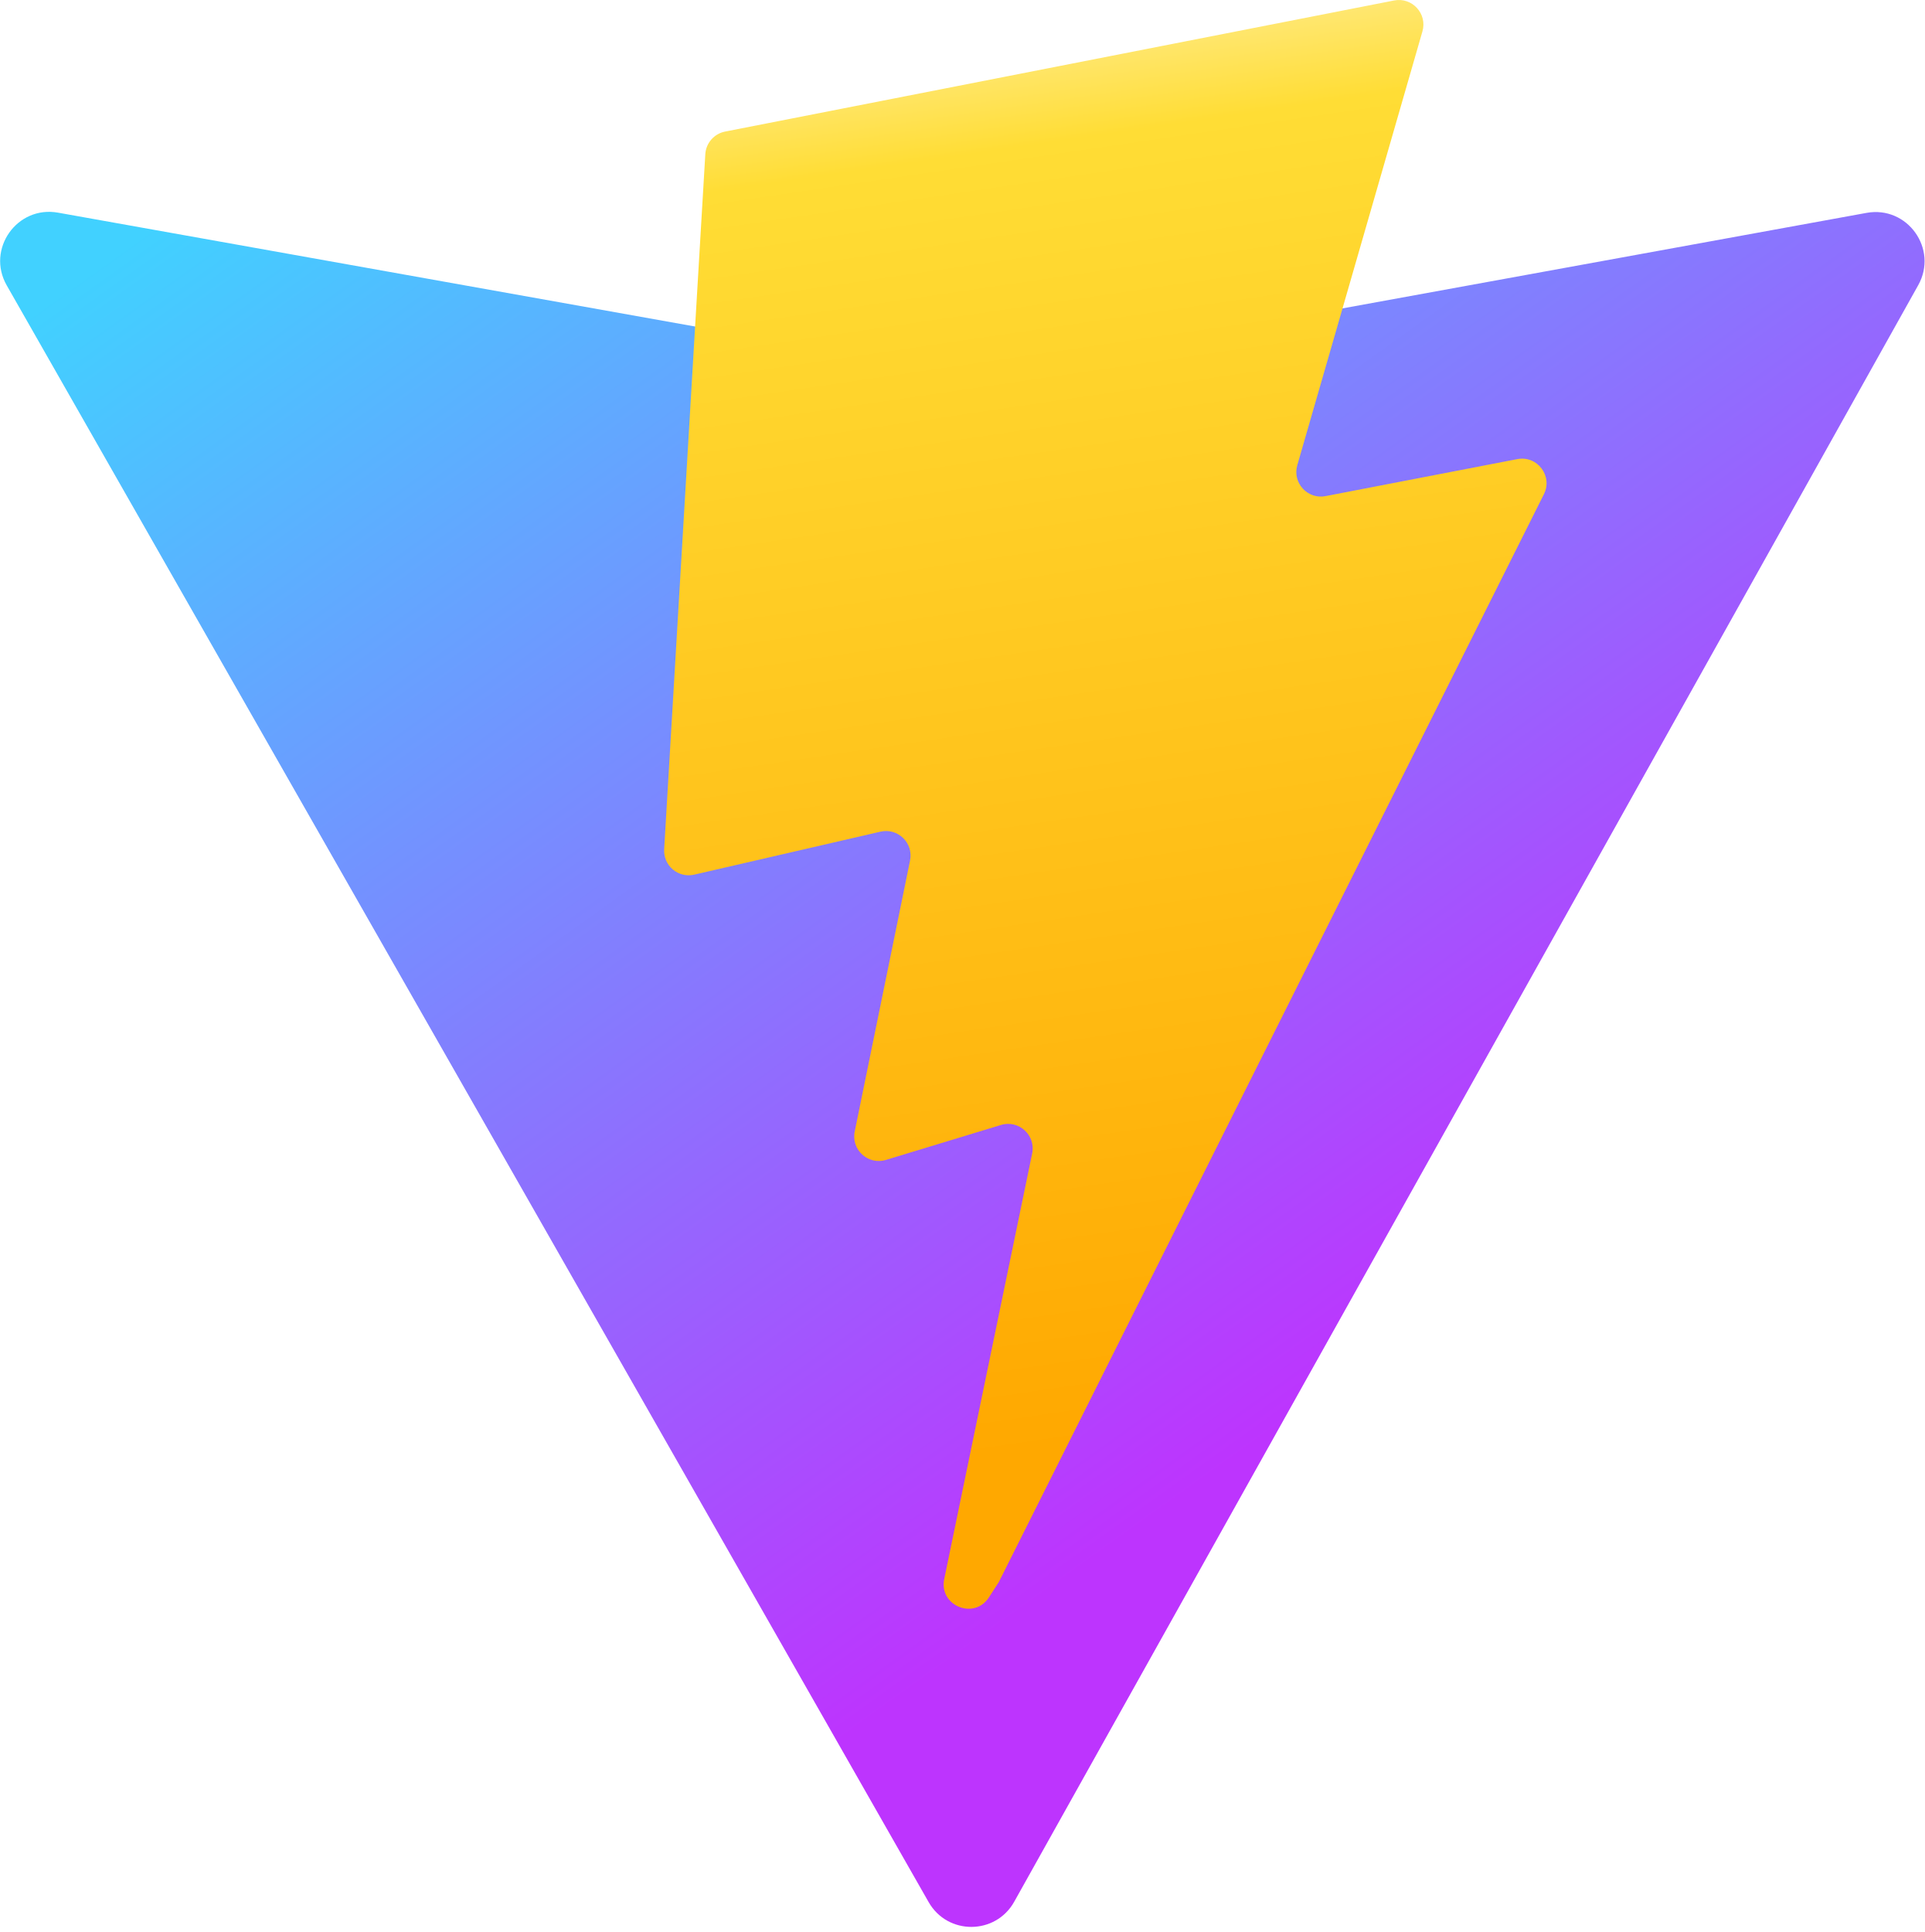
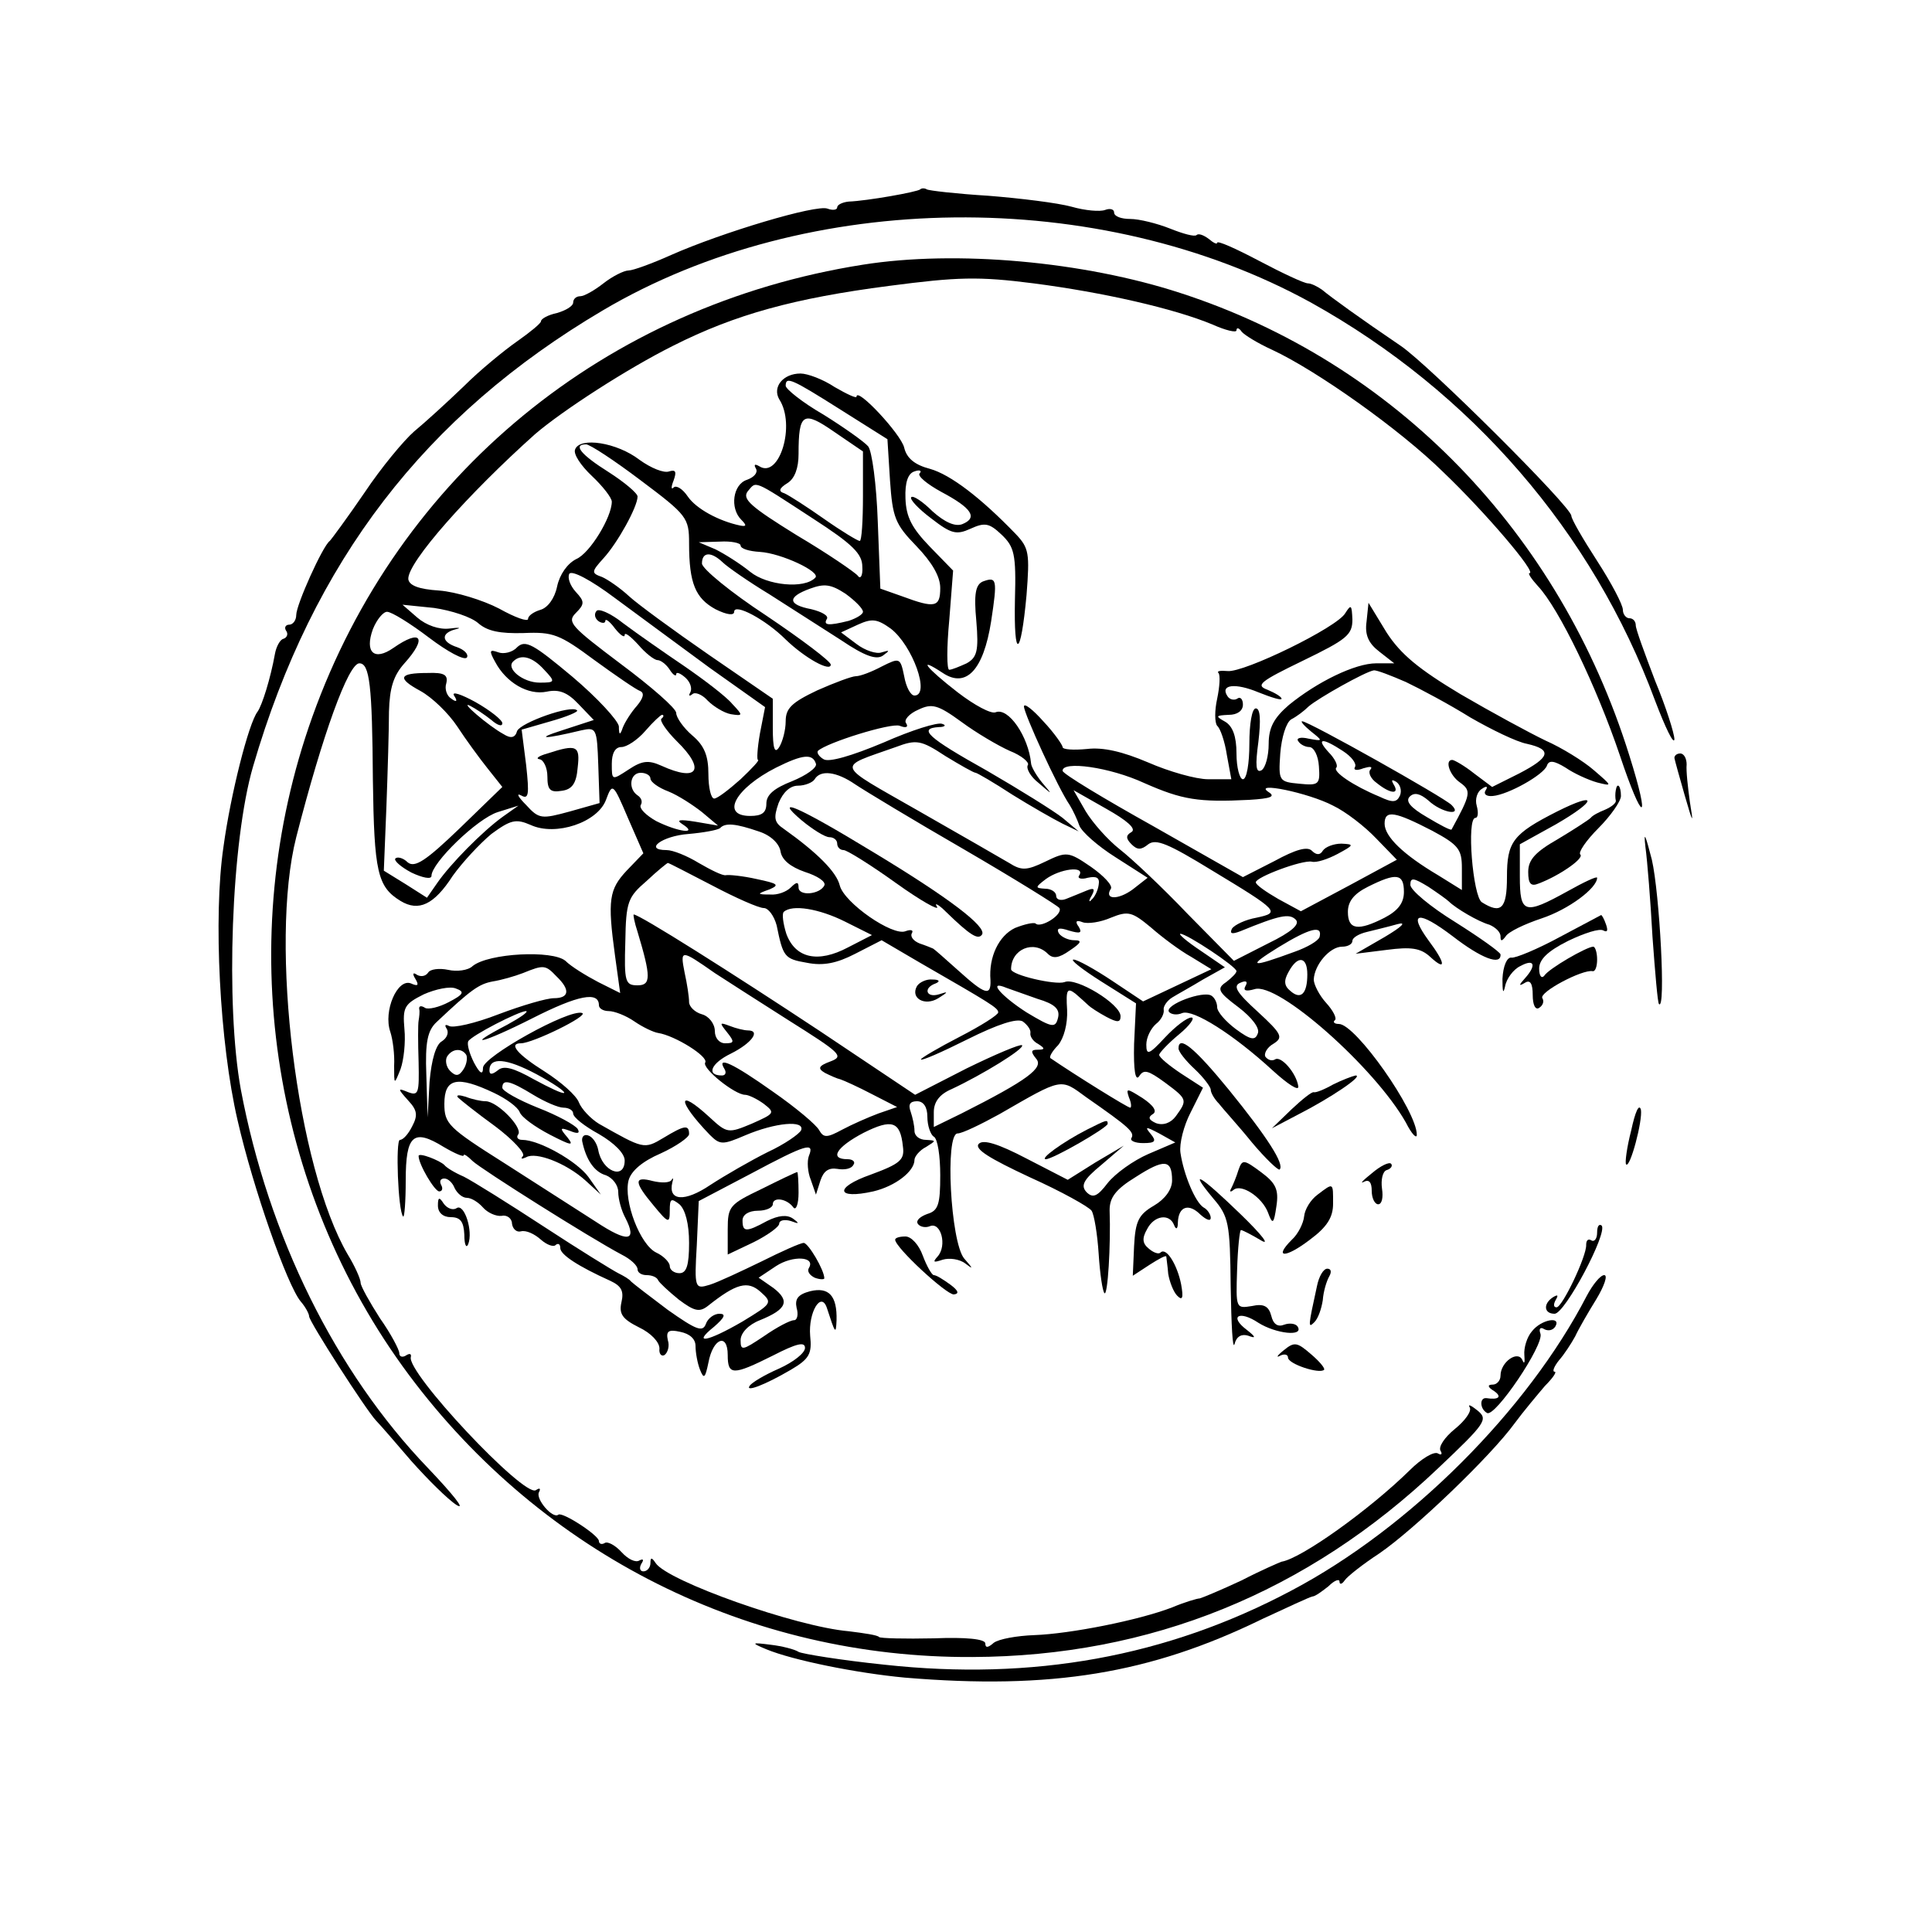
- <svg xmlns="http://www.w3.org/2000/svg" aria-hidden="true" role="img" class="iconify iconify--logos" width="31.88" height="32" preserveAspectRatio="xMidYMid meet" viewBox="0 0 256 257">
-   <defs>
-     <linearGradient id="IconifyId1813088fe1fbc01fb466" x1="-.828%" x2="57.636%" y1="7.652%" y2="78.411%">
-       <stop offset="0%" stop-color="#41D1FF" />
-       <stop offset="100%" stop-color="#BD34FE" />
-     </linearGradient>
-     <linearGradient id="IconifyId1813088fe1fbc01fb467" x1="43.376%" x2="50.316%" y1="2.242%" y2="89.03%">
-       <stop offset="0%" stop-color="#FFEA83" />
-       <stop offset="8.333%" stop-color="#FFDD35" />
-       <stop offset="100%" stop-color="#FFA800" />
-     </linearGradient>
-   </defs>
-   <path fill="url(#IconifyId1813088fe1fbc01fb466)" d="M255.153 37.938L134.897 252.976c-2.483 4.44-8.862 4.466-11.382.048L.875 37.958c-2.746-4.814 1.371-10.646 6.827-9.67l120.385 21.517a6.537 6.537 0 0 0 2.322-.004l117.867-21.483c5.438-.991 9.574 4.796 6.877 9.62Z" />
-   <path fill="url(#IconifyId1813088fe1fbc01fb467)" d="M185.432.063L96.44 17.501a3.268 3.268 0 0 0-2.634 3.014l-5.474 92.456a3.268 3.268 0 0 0 3.997 3.378l24.777-5.718c2.318-.535 4.413 1.507 3.936 3.838l-7.361 36.047c-.495 2.426 1.782 4.5 4.151 3.78l15.304-4.649c2.372-.72 4.652 1.36 4.15 3.788l-11.698 56.621c-.732 3.542 3.979 5.473 5.943 2.437l1.313-2.028l72.516-144.72c1.215-2.423-.88-5.186-3.54-4.672l-25.505 4.922c-2.396.462-4.435-1.77-3.759-4.114l16.646-57.705c.677-2.35-1.37-4.583-3.769-4.113Z" />
+ <svg xmlns="http://www.w3.org/2000/svg" version="1.0" width="300pt" height="300pt" viewBox="0 0 300 300" preserveAspectRatio="xMidYMid meet">
+   <g transform="translate(0,300) scale(0.1,-0.1)" fill="#000000" stroke="none">
+     <path d="M1429 2706 c-4 -4 -83 -18 -111 -19 -10 -1 -18 -5 -18 -9 0 -4 -7 -5 -15 -2 -17 7 -164 -37 -243 -72 -29 -13 -59 -24 -66 -24 -7 0 -25 -9 -39 -20 -14 -11 -30 -20 -36 -20 -6 0 -11 -4 -11 -10 0 -5 -11 -12 -25 -16 -14 -3 -25 -9 -25 -13 0 -3 -17 -17 -37 -31 -20 -14 -58 -45 -83 -70 -26 -25 -60 -56 -77 -70 -16 -14 -51 -56 -77 -95 -26 -38 -51 -72 -54 -75 -11 -8 -52 -99 -52 -115 0 -8 -5 -15 -11 -15 -5 0 -8 -4 -5 -9 4 -5 2 -11 -4 -13 -5 -1 -11 -12 -13 -23 -7 -39 -20 -80 -27 -90 -14 -18 -42 -129 -53 -210 -16 -108 -6 -305 22 -425 24 -105 77 -256 98 -281 7 -8 13 -19 13 -23 0 -8 88 -145 104 -162 6 -6 31 -35 55 -63 25 -28 56 -59 70 -68 15 -9 -6 17 -45 58 -143 149 -247 359 -290 587 -24 131 -15 386 19 502 93 319 267 545 543 708 318 188 771 193 1100 12 248 -138 437 -356 534 -618 16 -42 29 -69 30 -60 0 9 -13 50 -30 91 -16 42 -30 80 -30 86 0 6 -4 11 -10 11 -5 0 -10 6 -10 13 0 8 -18 42 -40 76 -22 34 -40 65 -40 70 0 14 -222 235 -265 264 -62 42 -109 76 -122 87 -7 5 -17 10 -22 10 -6 0 -40 16 -76 35 -36 19 -65 32 -65 28 0 -3 -6 0 -13 6 -8 6 -16 9 -19 6 -3 -3 -21 2 -41 10 -20 8 -48 15 -62 15 -14 0 -25 4 -25 10 0 5 -6 7 -14 4 -8 -3 -31 -1 -52 5 -22 6 -79 13 -129 17 -49 3 -93 8 -96 10 -3 2 -8 2 -10 0z" />
+     <path d="M1340 2589 c-400 -63 -721 -327 -855 -702 -123 -344 -66 -732 150 -1022 208 -279 529 -440 875 -438 276 1 520 100 723 293 75 71 78 76 61 90 -10 8 -15 10 -12 5 4 -6 -7 -21 -23 -34 -16 -13 -26 -28 -22 -34 3 -5 1 -7 -4 -4 -6 4 -26 -8 -44 -26 -62 -61 -168 -137 -199 -142 -3 -1 -31 -13 -62 -29 -32 -15 -61 -27 -65 -28 -4 0 -24 -6 -43 -14 -52 -20 -158 -41 -214 -43 -27 -1 -55 -6 -63 -12 -9 -8 -13 -8 -13 -1 0 7 -30 10 -80 8 -45 -1 -83 0 -85 2 -2 3 -23 6 -47 9 -82 7 -282 78 -300 106 -6 9 -8 9 -8 0 0 -7 -5 -13 -11 -13 -5 0 -7 5 -3 12 4 6 3 8 -3 5 -6 -4 -18 2 -28 13 -10 11 -22 17 -26 14 -5 -3 -9 -1 -9 3 0 9 -57 46 -63 41 -9 -7 -36 25 -30 35 3 6 1 7 -5 3 -19 -11 -202 184 -194 207 1 5 -2 6 -8 2 -5 -3 -10 -2 -10 4 0 5 -13 30 -30 54 -16 25 -30 50 -30 55 0 6 -9 26 -20 44 -79 135 -122 483 -80 648 41 160 81 270 98 270 16 0 20 -34 21 -181 2 -143 7 -166 43 -188 28 -17 52 -6 81 39 15 21 42 50 60 65 30 22 38 24 61 14 39 -18 104 4 117 39 10 27 11 26 34 -28 l24 -55 -26 -27 c-27 -29 -30 -45 -18 -132 l8 -58 -34 17 c-19 10 -42 24 -51 33 -20 17 -119 12 -144 -8 -7 -7 -25 -9 -38 -6 -14 3 -28 1 -31 -4 -4 -6 -11 -7 -17 -4 -7 5 -8 2 -3 -6 6 -10 4 -12 -7 -7 -21 8 -43 -43 -32 -75 4 -12 7 -36 6 -53 0 -30 0 -30 10 -5 5 14 8 42 6 62 -3 34 0 39 30 54 18 8 41 13 50 9 14 -5 12 -9 -11 -21 -15 -8 -32 -12 -37 -9 -6 4 -10 3 -9 -2 1 -4 0 -12 -1 -18 -1 -5 -1 -34 0 -64 1 -48 0 -53 -16 -47 -17 7 -17 6 0 -13 14 -15 15 -23 6 -40 -6 -12 -14 -21 -19 -21 -7 0 -3 -111 5 -119 2 -2 4 23 4 56 0 71 12 81 59 52 17 -10 31 -16 31 -13 0 3 6 -1 14 -9 14 -13 182 -119 231 -145 14 -7 25 -17 25 -23 0 -5 6 -9 14 -9 8 0 16 -3 18 -8 2 -4 16 -17 32 -30 24 -18 32 -20 45 -10 44 35 62 40 82 22 19 -17 18 -18 -28 -46 -55 -32 -79 -36 -44 -8 16 14 19 20 8 20 -8 0 -18 -7 -21 -16 -5 -13 -15 -9 -59 22 -28 21 -54 41 -57 44 -3 4 -12 9 -20 13 -8 4 -60 36 -115 72 -55 36 -111 71 -125 78 -14 6 -27 14 -30 18 -7 7 -40 20 -40 14 0 -13 25 -55 32 -55 5 0 6 5 3 10 -3 6 -1 10 5 10 6 0 13 -7 16 -15 4 -8 12 -15 19 -15 7 0 18 -7 25 -15 7 -8 20 -14 29 -13 8 2 16 -4 16 -12 1 -8 7 -14 14 -12 8 2 21 -4 31 -13 9 -8 20 -12 23 -8 4 3 7 1 7 -5 0 -10 27 -28 78 -51 17 -8 21 -16 17 -33 -4 -18 1 -26 27 -39 19 -9 32 -23 32 -33 -1 -8 3 -13 8 -10 5 4 8 14 5 23 -3 14 1 17 19 13 15 -3 24 -11 24 -22 0 -10 3 -27 7 -37 6 -15 8 -13 13 11 7 38 30 47 30 12 0 -32 8 -32 70 -1 37 19 50 22 50 12 0 -8 -18 -22 -40 -32 -23 -10 -43 -22 -46 -27 -7 -10 23 1 64 25 29 17 33 25 30 53 -3 36 17 70 26 43 13 -40 14 -42 15 -19 1 38 -12 52 -41 45 -19 -5 -24 -12 -21 -26 3 -10 1 -19 -4 -19 -6 0 -27 -11 -47 -25 -33 -22 -36 -23 -36 -6 0 11 12 24 30 31 42 17 47 30 21 50 l-23 16 27 18 c26 17 62 15 51 -3 -3 -5 1 -11 9 -15 8 -3 15 -3 15 -1 0 13 -25 55 -32 55 -5 0 -34 -13 -66 -29 -31 -15 -67 -32 -80 -36 -23 -7 -24 -6 -20 62 l3 68 80 42 c88 47 100 50 91 28 -3 -8 -2 -25 3 -37 l8 -23 7 22 c5 15 13 20 26 18 11 -2 22 0 25 6 4 5 -1 9 -9 9 -29 0 -17 19 25 41 44 22 57 18 61 -21 3 -21 -4 -27 -50 -44 -57 -20 -54 -39 4 -26 34 8 64 31 64 49 0 5 8 15 18 20 16 10 16 10 0 11 -10 0 -18 6 -18 14 0 8 -3 21 -6 30 -4 11 -1 16 10 16 10 0 16 -9 16 -24 0 -14 5 -28 10 -31 6 -3 10 -30 10 -60 0 -45 -3 -55 -20 -60 -11 -4 -18 -10 -15 -15 3 -5 12 -7 19 -4 17 7 27 -30 12 -47 -8 -9 -7 -10 8 -5 10 3 26 1 35 -6 13 -10 12 -8 -2 8 -21 26 -30 194 -10 194 7 0 36 14 65 30 99 57 94 56 135 26 66 -46 75 -54 70 -63 -3 -4 5 -8 18 -8 19 0 21 3 12 14 -10 12 -8 12 13 1 l25 -14 -42 -18 c-23 -10 -51 -30 -63 -45 -16 -21 -23 -24 -33 -14 -9 10 -5 19 23 42 l35 30 -44 -26 -43 -27 -64 33 c-44 23 -67 30 -74 23 -8 -8 17 -23 79 -52 49 -22 92 -46 96 -52 4 -6 9 -36 11 -67 2 -31 6 -58 9 -61 5 -5 10 74 8 129 0 19 9 32 40 51 45 29 57 28 57 -5 0 -14 -11 -29 -28 -39 -24 -14 -29 -24 -31 -63 l-2 -46 26 17 c14 9 25 15 26 13 0 -2 2 -14 3 -27 2 -12 8 -28 14 -34 8 -8 10 -4 6 18 -6 30 -23 58 -32 49 -3 -3 -11 0 -18 6 -10 8 -11 16 -3 30 11 22 35 25 42 7 3 -8 6 -7 6 4 1 25 17 30 35 12 9 -8 16 -11 16 -5 0 5 -5 13 -11 16 -13 8 -31 51 -36 85 -2 14 5 42 16 63 l19 38 -34 22 c-18 12 -34 25 -34 29 0 3 14 18 31 32 17 14 25 26 19 26 -7 0 -25 -14 -41 -31 -25 -27 -29 -28 -29 -11 0 11 7 25 15 32 8 6 13 16 12 22 -1 5 5 14 13 19 8 5 30 17 48 28 l34 19 -38 26 c-21 14 -35 26 -31 26 10 0 87 -51 87 -58 0 -3 -7 -10 -16 -17 -15 -10 -13 -15 19 -39 21 -16 34 -33 30 -41 -4 -11 -11 -10 -34 7 -16 12 -29 27 -29 34 0 7 -4 15 -9 18 -13 8 -72 -14 -66 -25 3 -4 12 -6 21 -2 17 6 79 -33 140 -89 23 -21 41 -33 40 -25 -3 21 -27 48 -36 42 -5 -3 -11 -1 -15 4 -3 5 3 15 12 20 16 10 14 15 -24 50 -33 30 -39 40 -27 45 9 4 12 2 8 -5 -4 -7 0 -9 14 -5 36 12 187 -122 235 -207 9 -18 17 -26 17 -19 0 37 -95 172 -121 172 -7 0 -10 3 -6 6 3 3 -3 15 -14 27 -10 11 -19 28 -19 36 1 23 25 51 44 51 9 0 16 4 16 9 0 5 10 11 23 14 12 3 33 8 47 12 15 4 7 -4 -20 -20 l-45 -26 48 6 c38 5 53 3 68 -11 25 -23 24 -10 -3 26 -32 44 -16 47 38 6 44 -34 75 -46 74 -28 -1 4 -32 26 -70 50 -39 24 -70 50 -70 58 0 12 5 11 28 -3 15 -10 29 -20 32 -23 10 -10 45 -31 63 -36 9 -4 17 -11 17 -18 0 -8 2 -8 8 0 4 7 29 19 56 28 42 14 86 47 86 63 0 3 -21 -7 -46 -21 -67 -37 -74 -35 -74 23 l0 50 56 31 c64 37 66 52 2 20 -69 -35 -78 -47 -78 -102 0 -49 -9 -58 -39 -39 -14 9 -24 131 -10 131 4 0 5 8 2 19 -3 10 1 22 8 26 7 5 10 4 6 -2 -4 -6 1 -10 11 -9 24 2 79 33 84 47 3 9 11 8 29 -3 13 -9 35 -19 49 -23 24 -6 24 -6 -5 19 -16 14 -50 35 -75 46 -25 12 -84 44 -132 72 -65 39 -93 62 -115 96 l-28 46 -3 -29 c-3 -21 3 -34 20 -47 l23 -18 -28 0 c-33 0 -92 -29 -136 -65 -23 -20 -31 -35 -31 -60 0 -19 -5 -37 -11 -41 -9 -5 -10 7 -5 44 4 34 3 52 -4 52 -6 0 -10 -24 -10 -55 0 -30 -4 -55 -10 -55 -5 0 -10 18 -10 40 0 27 -6 42 -17 49 -16 9 -16 10 5 11 13 0 22 6 22 16 0 8 -4 13 -9 9 -5 -3 -12 -1 -15 4 -12 18 12 21 48 6 20 -8 36 -13 36 -10 0 3 -10 9 -22 14 -19 7 -11 13 55 45 68 33 77 40 77 64 -1 23 -2 24 -11 10 -12 -22 -158 -93 -183 -90 -11 1 -17 0 -14 -3 3 -3 2 -21 -2 -40 -4 -18 -4 -37 0 -42 5 -4 12 -25 15 -45 l7 -38 -36 0 c-19 0 -61 12 -93 26 -40 17 -70 24 -95 21 -21 -2 -38 -1 -38 3 0 3 -13 22 -30 40 -16 18 -30 29 -30 23 0 -11 53 -127 71 -153 5 -8 12 -23 15 -32 4 -10 29 -32 56 -49 l50 -32 -23 -18 c-23 -17 -45 -16 -34 1 3 5 -11 20 -31 34 -35 24 -38 24 -71 8 -29 -14 -37 -14 -56 -2 -12 7 -76 44 -141 81 -131 75 -128 66 -35 99 32 12 39 11 77 -14 23 -14 44 -26 47 -26 2 0 28 -15 57 -34 29 -18 64 -38 78 -45 l25 -12 -25 21 c-14 11 -67 44 -117 73 -93 52 -108 66 -75 68 9 0 12 3 5 5 -7 3 -48 -10 -91 -29 -50 -21 -85 -31 -93 -26 -7 4 -11 10 -9 13 14 13 114 44 127 39 10 -4 14 -2 10 4 -4 5 5 15 19 21 21 10 30 8 67 -19 23 -17 57 -37 75 -45 18 -7 31 -18 28 -22 -3 -5 4 -18 17 -28 22 -19 22 -19 5 1 -9 11 -17 25 -17 30 -4 41 -35 87 -55 79 -7 -3 -33 11 -59 31 -49 38 -64 57 -23 30 36 -24 63 4 75 80 10 66 9 70 -13 62 -11 -5 -14 -19 -10 -61 4 -47 1 -57 -15 -66 -11 -5 -23 -10 -27 -10 -4 0 -4 35 0 77 l6 77 -36 37 c-28 29 -37 46 -38 75 -1 25 4 39 14 42 8 3 12 1 8 -3 -4 -4 12 -17 34 -29 47 -25 57 -40 32 -50 -11 -4 -27 3 -46 20 -15 15 -30 25 -33 22 -3 -3 11 -18 31 -33 31 -24 39 -26 61 -16 22 10 29 9 48 -9 20 -19 23 -30 21 -101 -2 -95 9 -91 18 7 5 65 4 73 -17 95 -54 56 -101 92 -133 101 -23 6 -36 16 -40 33 -5 21 -74 95 -74 79 0 -3 -15 4 -34 15 -18 12 -42 21 -53 21 -27 0 -44 -21 -33 -40 26 -40 0 -124 -31 -104 -7 4 -9 3 -5 -4 3 -6 -3 -13 -14 -17 -22 -7 -27 -44 -9 -62 9 -9 8 -11 -2 -9 -33 7 -68 26 -81 45 -8 12 -18 18 -22 14 -4 -4 -4 1 0 11 5 14 3 17 -7 14 -8 -3 -28 5 -46 18 -35 27 -93 36 -100 16 -3 -7 9 -25 26 -41 17 -16 31 -34 31 -40 0 -24 -34 -80 -55 -89 -14 -7 -26 -24 -30 -43 -4 -19 -15 -33 -26 -36 -10 -3 -19 -9 -19 -14 0 -5 -20 2 -45 16 -25 13 -67 26 -93 28 -32 2 -47 8 -48 18 -1 26 93 132 197 225 42 36 142 101 214 137 97 49 189 74 335 93 107 14 139 15 225 4 108 -14 218 -39 278 -64 20 -9 37 -13 37 -9 0 5 4 4 8 -2 4 -5 25 -18 47 -28 69 -32 199 -124 266 -190 65 -62 146 -157 134 -157 -3 0 3 -9 13 -20 33 -35 91 -156 127 -262 36 -108 49 -109 15 -1 -108 346 -364 610 -697 718 -150 49 -348 67 -493 44z m-35 -225 l73 -46 4 -64 c4 -58 8 -68 41 -102 24 -25 37 -47 37 -65 0 -30 -8 -32 -59 -13 l-34 12 -4 104 c-2 58 -9 110 -15 117 -6 7 -37 29 -69 49 -33 19 -59 40 -59 45 0 15 9 11 85 -37z m35 -134 c0 -39 -2 -70 -5 -70 -3 0 -28 15 -55 34 -27 19 -55 37 -62 40 -10 3 -8 8 5 16 11 7 17 23 17 45 0 64 7 68 56 34 l44 -30 0 -69z m-345 24 c72 -54 75 -58 75 -98 0 -62 10 -85 41 -102 18 -9 29 -10 29 -4 0 14 49 -12 80 -43 30 -29 70 -51 70 -39 0 5 -45 39 -100 76 -55 36 -100 73 -100 81 0 18 14 19 32 2 7 -7 40 -30 73 -50 33 -21 83 -53 111 -71 37 -25 55 -31 65 -24 11 8 11 9 -2 5 -8 -3 -26 3 -39 13 l-24 18 26 12 c22 10 30 9 51 -6 34 -26 62 -104 37 -104 -6 0 -13 13 -16 30 -6 29 -7 29 -35 15 -15 -8 -33 -15 -40 -15 -6 0 -33 -10 -60 -22 -40 -19 -49 -28 -49 -48 0 -14 -5 -32 -10 -40 -7 -11 -10 -3 -10 30 l0 45 -99 68 c-55 38 -111 79 -124 91 -14 13 -33 26 -42 30 -17 6 -17 8 2 29 22 24 53 80 53 96 0 5 -20 22 -45 38 -43 27 -56 43 -35 43 6 0 44 -25 85 -56z m267 -59 c62 -40 77 -55 77 -75 1 -14 -3 -20 -7 -14 -4 5 -46 34 -95 63 -71 44 -85 56 -76 68 14 16 6 20 101 -42z m-112 -42 c0 -5 13 -9 30 -10 33 -2 95 -31 86 -40 -17 -18 -75 -12 -101 9 -16 13 -40 28 -54 35 l-26 11 33 1 c17 1 32 -2 32 -6z m-48 -190 l86 -61 -8 -41 c-4 -23 -5 -41 -3 -41 3 0 -9 -13 -27 -30 -18 -16 -36 -30 -41 -30 -5 0 -9 17 -9 38 0 28 -6 44 -25 60 -14 12 -25 28 -25 35 0 7 -39 41 -86 76 -77 58 -84 65 -70 79 14 14 14 18 0 33 -9 10 -13 22 -10 28 4 6 34 -10 70 -37 35 -26 102 -75 148 -109z m238 87 c0 -4 -10 -10 -22 -14 -32 -8 -40 -7 -34 3 3 5 -8 11 -24 15 -37 7 -38 19 -2 32 22 8 32 7 55 -8 15 -11 27 -23 27 -28z m-597 -18 c14 -12 33 -16 70 -15 46 2 56 -2 110 -42 33 -24 65 -46 71 -48 7 -3 5 -11 -5 -23 -9 -10 -19 -26 -22 -34 -4 -12 -6 -12 -6 2 -1 9 -33 44 -72 77 -61 51 -73 58 -86 46 -7 -8 -21 -11 -29 -8 -14 5 -15 3 -5 -15 17 -32 51 -52 80 -46 19 4 32 -1 49 -19 l24 -25 -49 -16 c-44 -14 -28 -14 30 0 23 5 24 3 26 -54 l2 -59 -46 -13 c-44 -12 -48 -12 -68 10 -12 12 -16 19 -8 15 12 -7 13 1 8 47 l-7 55 45 13 c25 7 44 15 41 17 -9 9 -87 -19 -93 -32 -3 -11 -10 -12 -21 -5 -24 13 -70 53 -52 44 8 -4 23 -14 33 -22 9 -8 17 -11 17 -5 0 5 -19 20 -42 33 -22 12 -37 17 -33 10 6 -9 4 -11 -4 -5 -7 4 -11 15 -8 24 3 13 -3 17 -29 16 -45 0 -48 -8 -11 -28 18 -10 43 -34 57 -55 13 -20 35 -50 47 -65 l23 -29 -66 -64 c-53 -51 -70 -62 -81 -53 -7 7 -16 9 -19 6 -3 -3 8 -13 25 -22 17 -8 31 -11 31 -5 0 20 71 89 103 99 l32 10 -24 -17 c-32 -23 -82 -74 -102 -103 l-16 -23 -33 21 -34 21 4 99 c2 54 4 121 4 148 1 37 7 56 24 75 36 40 26 54 -17 24 -30 -21 -45 -7 -32 29 6 15 16 27 22 27 7 0 36 -18 65 -40 29 -22 55 -36 59 -31 3 5 -4 12 -15 16 -25 8 -26 22 -2 28 9 2 5 3 -10 1 -16 -2 -36 5 -50 17 l-23 20 49 -5 c27 -4 58 -14 69 -24z m102 -72 c18 -19 17 -20 -7 -20 -26 0 -53 22 -41 33 12 12 30 7 48 -13z m1338 -19 c23 -11 68 -35 100 -55 33 -19 72 -38 88 -41 40 -9 36 -21 -12 -46 l-42 -21 -28 21 c-15 12 -31 21 -34 21 -12 0 -4 -24 12 -35 18 -13 17 -18 -13 -73 -1 -2 -18 7 -38 19 -26 15 -34 25 -27 32 7 7 16 5 29 -6 20 -19 54 -25 36 -7 -12 12 -222 130 -232 130 -3 0 3 -7 14 -16 19 -15 18 -15 -4 -11 -12 3 -20 1 -16 -4 3 -5 11 -9 17 -9 7 0 14 -13 15 -30 2 -28 0 -30 -30 -27 -32 3 -33 4 -30 47 2 25 9 48 17 53 8 4 20 13 27 20 15 13 88 54 101 56 4 1 27 -8 50 -18z m-1156 -57 c-3 -3 8 -19 24 -35 45 -44 33 -64 -24 -38 -20 9 -30 8 -51 -6 -26 -17 -26 -17 -26 9 0 16 5 26 15 26 8 0 25 11 37 25 12 14 24 25 26 25 3 0 3 -3 -1 -6z m1058 -50 c14 -9 22 -20 19 -25 -3 -5 3 -6 13 -2 10 3 15 3 11 -2 -4 -4 0 -14 10 -21 21 -17 36 -18 26 -2 -4 7 -3 8 4 4 6 -4 9 -13 6 -21 -5 -11 -11 -12 -32 -2 -41 17 -73 39 -67 45 3 3 -2 14 -12 24 -20 22 -10 23 22 2z m-818 -20 c2 -6 -15 -18 -37 -27 -28 -11 -40 -21 -40 -35 0 -14 -7 -19 -25 -19 -47 0 -23 43 40 75 42 21 57 22 62 6z m510 -30 c59 -26 84 -30 163 -26 33 2 41 5 30 12 -26 17 62 -1 100 -21 19 -9 49 -32 67 -51 l32 -33 -74 -40 -75 -40 -35 19 c-19 11 -35 22 -35 26 0 8 72 35 87 32 7 -2 25 4 40 12 26 14 26 15 6 16 -12 0 -25 -5 -29 -11 -4 -7 -10 -7 -17 0 -7 7 -25 2 -58 -16 l-49 -25 -139 79 c-77 43 -140 81 -141 86 -1 16 73 6 127 -19z m-767 7 c0 -5 12 -14 28 -20 15 -6 38 -21 52 -32 l25 -21 -35 6 c-25 4 -31 3 -20 -4 25 -16 -7 -12 -41 5 -16 9 -27 20 -24 25 3 5 1 11 -5 15 -15 10 -12 35 5 35 8 0 15 -4 15 -9z m318 -9 c15 -10 91 -56 169 -101 79 -46 145 -87 148 -91 6 -10 -29 -32 -37 -24 -3 2 -17 -1 -32 -7 -25 -12 -41 -45 -38 -81 1 -26 -9 -22 -50 15 -19 17 -37 33 -39 34 -2 1 -12 5 -21 8 -10 4 -15 11 -12 16 3 5 -2 6 -10 3 -20 -8 -95 44 -102 71 -5 21 -35 51 -87 88 -15 10 -16 17 -8 40 7 17 18 27 30 27 11 0 23 5 26 10 9 15 34 12 63 -8z m429 -74 c-9 -5 -9 -10 0 -19 9 -9 15 -9 26 0 12 9 31 1 98 -40 106 -64 107 -66 70 -74 -17 -3 -34 -11 -38 -17 -4 -8 0 -9 13 -4 61 25 76 28 86 18 7 -7 -6 -19 -43 -37 l-53 -27 -72 73 c-39 41 -87 86 -105 100 -19 15 -42 41 -53 59 l-19 33 51 -29 c32 -18 47 -31 39 -36z m467 2 c41 -22 46 -29 46 -58 l0 -34 -37 23 c-54 32 -83 60 -83 80 0 22 16 19 74 -11z m-1046 -1 c19 -6 32 -19 34 -31 2 -13 15 -24 38 -32 19 -6 33 -15 30 -21 -7 -14 -40 -17 -40 -3 0 9 -3 9 -12 0 -7 -7 -21 -12 -32 -11 -21 0 -21 1 -1 8 16 7 13 9 -20 16 -22 5 -44 7 -48 6 -5 -1 -23 8 -42 19 -18 11 -40 20 -50 20 -36 0 -7 22 34 25 23 2 45 6 49 9 8 9 25 7 60 -5z m-72 -84 c36 -19 72 -35 80 -35 7 0 16 -12 20 -27 10 -49 12 -52 47 -58 25 -5 46 -1 75 14 l41 21 58 -34 c111 -64 123 -71 123 -78 0 -4 -27 -21 -60 -38 -33 -17 -60 -33 -60 -35 0 -3 32 11 72 31 48 24 77 33 86 28 7 -5 13 -13 12 -18 -1 -5 4 -13 12 -17 11 -7 11 -9 -1 -9 -10 0 -11 -3 -2 -14 12 -14 -13 -33 -116 -85 l-43 -21 0 23 c0 16 9 28 28 36 47 22 114 63 109 68 -3 2 -41 -14 -86 -36 l-80 -41 -148 99 c-136 90 -280 181 -289 181 -1 0 1 -12 6 -27 21 -70 21 -83 0 -83 -19 0 -21 5 -19 68 1 62 4 69 33 94 17 16 32 28 33 28 2 0 32 -16 69 -35z m570 16 c-4 -5 3 -7 13 -4 14 3 19 0 17 -11 -1 -8 -6 -19 -11 -23 -4 -5 -5 -2 0 6 6 11 4 13 -8 8 -10 -4 -24 -10 -32 -13 -8 -3 -15 -1 -15 5 0 6 -8 11 -17 11 -16 1 -16 2 1 15 22 16 61 21 52 6z m504 -26 c0 -17 -9 -29 -30 -40 -41 -21 -57 -19 -57 9 0 16 9 28 31 39 44 22 56 21 56 -8z m-868 -46 l42 -21 -37 -19 c-47 -25 -82 -17 -96 21 -5 16 -7 31 -4 34 13 12 55 5 95 -15z m538 -55 l31 -19 -53 -25 -53 -25 -48 32 c-27 18 -54 33 -60 33 -6 0 13 -15 43 -34 l54 -34 -3 -63 c-1 -41 2 -59 8 -50 7 11 14 9 40 -10 35 -26 35 -27 17 -52 -8 -11 -20 -15 -31 -11 -11 5 -13 9 -5 14 7 4 2 13 -16 25 -24 15 -26 16 -21 1 4 -9 4 -16 2 -16 -4 0 -86 51 -124 77 -2 2 3 11 12 20 9 11 15 33 14 55 -2 31 0 35 13 25 8 -7 17 -15 20 -18 3 -3 15 -11 28 -18 17 -9 22 -9 22 1 0 19 -69 61 -87 53 -14 -5 -83 11 -83 20 0 31 35 46 57 24 8 -8 17 -7 34 5 18 12 20 16 7 16 -9 0 -20 5 -24 11 -4 8 1 9 16 4 17 -5 21 -4 15 6 -6 8 -4 11 6 7 8 -3 28 0 44 7 27 11 33 9 62 -15 17 -15 45 -36 63 -46z m199 31 c-2 -6 -19 -16 -39 -23 -68 -25 -75 -24 -25 7 49 30 69 35 64 16z m-939 -56 c14 -9 65 -42 114 -73 81 -51 87 -56 66 -64 -19 -7 -21 -11 -9 -18 8 -4 19 -9 24 -10 6 -2 28 -12 49 -23 l39 -20 -29 -10 c-16 -6 -41 -17 -56 -25 -24 -13 -29 -13 -36 -1 -4 8 -36 35 -72 60 -62 44 -88 56 -75 35 3 -5 2 -10 -4 -10 -25 0 -17 19 14 34 32 16 47 36 26 36 -5 0 -18 3 -28 7 -16 6 -16 5 -4 -10 12 -15 11 -17 -3 -17 -9 0 -16 8 -16 19 0 11 -9 23 -20 26 -11 3 -20 12 -20 19 0 8 -3 28 -7 46 -7 36 -6 36 47 -1z m920 -2 c0 -30 -10 -40 -26 -26 -10 8 -11 16 -3 30 14 26 29 24 29 -4z m-1166 -3 c22 -21 20 -34 -4 -34 -11 0 -49 -11 -86 -25 -36 -14 -71 -22 -77 -18 -6 3 -7 1 -3 -5 3 -6 0 -14 -8 -19 -9 -5 -16 -28 -19 -63 l-3 -55 -2 66 c-2 51 2 69 16 82 54 51 66 59 87 63 13 2 34 8 47 13 32 13 35 13 52 -5z m747 -35 c27 -8 35 -16 32 -29 -4 -17 -9 -16 -49 8 -39 25 -62 51 -31 38 6 -2 28 -10 48 -17z m-681 -10 c0 -5 7 -9 15 -9 9 0 27 -7 40 -16 13 -9 30 -17 37 -18 26 -4 79 -37 73 -46 -5 -9 46 -50 62 -50 5 0 18 -6 29 -14 18 -14 17 -15 -19 -31 -36 -15 -38 -15 -65 10 -51 47 -51 26 0 -27 16 -16 20 -16 55 -1 47 20 93 24 87 8 -3 -6 -26 -22 -52 -34 -26 -13 -66 -36 -89 -51 -40 -27 -66 -25 -59 4 2 6 1 8 -1 4 -3 -5 -16 -5 -29 -2 -30 8 -30 -1 1 -38 23 -28 25 -28 25 -8 0 19 2 20 15 10 9 -8 15 -30 15 -60 0 -35 -4 -47 -15 -47 -8 0 -15 5 -15 11 0 6 -10 16 -21 21 -25 12 -51 80 -43 112 4 15 22 30 50 42 24 11 44 25 44 30 0 15 -7 14 -40 -6 -30 -18 -31 -17 -100 22 -13 8 -27 23 -31 33 -4 11 -28 32 -53 48 -43 27 -57 44 -37 44 18 0 106 43 95 47 -20 7 -154 -68 -154 -85 0 -12 -5 -9 -14 8 -7 14 -11 28 -9 33 5 9 79 47 90 47 4 -1 -9 -10 -29 -21 -71 -37 -38 -29 39 10 71 36 103 42 103 20z m-206 -77 c2 -4 1 -14 -4 -22 -7 -11 -12 -12 -21 -3 -6 6 -8 16 -5 22 8 13 23 14 30 3z m152 -59 c-2 -2 -23 8 -47 21 -32 18 -47 22 -56 14 -9 -7 -13 -7 -13 0 0 21 26 19 73 -6 26 -14 45 -27 43 -29z m-109 0 c19 -9 37 -22 40 -30 3 -8 24 -23 47 -35 33 -17 38 -18 27 -4 -12 14 -12 16 4 10 12 -5 16 -4 12 3 -4 6 -31 21 -62 33 -30 12 -55 26 -55 31 0 14 12 11 48 -11 18 -11 39 -20 47 -20 8 0 15 -4 15 -9 0 -6 18 -20 40 -32 24 -14 40 -30 40 -41 0 -31 -35 -17 -41 16 -2 11 -9 21 -16 23 -6 2 -10 -2 -9 -9 6 -29 19 -48 37 -53 10 -4 19 -15 19 -26 0 -11 5 -29 11 -40 19 -37 4 -39 -46 -6 -28 18 -92 59 -142 91 -87 55 -93 61 -93 92 0 40 20 44 77 17z" />
+     <path d="M926 2051 c-4 -5 -2 -12 4 -16 5 -3 10 -3 10 1 0 4 7 -1 15 -12 8 -10 15 -15 15 -10 0 5 9 -2 21 -15 11 -13 25 -24 30 -24 5 0 14 -7 19 -15 5 -8 10 -11 10 -7 0 4 6 2 14 -5 8 -7 11 -17 8 -23 -3 -5 -2 -7 3 -3 4 4 15 0 24 -10 9 -9 25 -19 36 -21 19 -3 19 -2 2 16 -9 11 -43 37 -75 59 -31 21 -74 51 -94 66 -20 16 -39 24 -42 19z" />
+     <path d="M850 1830 c-14 -4 -19 -8 -12 -9 6 -1 12 -13 12 -27 0 -20 4 -25 22 -22 16 2 23 11 25 36 4 34 -1 37 -47 22z" />
+     <path d="M1245 1726 c17 -14 36 -26 43 -26 6 0 12 -4 12 -10 0 -5 4 -10 10 -10 5 0 42 -23 81 -51 39 -28 68 -44 64 -37 -5 7 2 4 13 -7 39 -38 51 -45 57 -36 7 12 -50 56 -171 129 -115 70 -155 87 -109 48z" />
+     <path d="M1424 1469 c-11 -19 12 -32 33 -19 16 10 16 11 1 6 -20 -6 -25 10 -5 17 7 3 6 6 -5 6 -9 1 -20 -4 -24 -10z" />
+     <path d="M711 1296 c4 -4 29 -24 58 -45 28 -21 47 -42 43 -46 -4 -5 -2 -5 5 -2 15 9 62 -9 92 -36 l24 -22 -19 27 c-18 25 -77 58 -103 58 -7 0 -10 4 -6 9 6 11 -33 51 -51 51 -7 0 -21 3 -31 7 -10 3 -15 3 -12 -1z" />
+     <path d="M2600 1823 c1 -5 8 -30 16 -58 13 -45 14 -46 8 -10 -3 22 -6 48 -5 58 0 9 -4 17 -10 17 -5 0 -9 -3 -9 -7z" />
+     <path d="M2509 1773 c-1 -5 -1 -12 0 -16 1 -4 -7 -10 -16 -14 -10 -4 -20 -9 -23 -13 -3 -3 -26 -18 -51 -33 -35 -20 -46 -32 -46 -51 0 -18 4 -23 16 -18 32 12 71 39 65 45 -4 3 9 22 28 41 19 19 35 42 35 50 0 16 -6 22 -8 9z" />
+     <path d="M2555 1685 c3 -22 8 -85 11 -140 4 -55 8 -102 10 -104 11 -12 1 172 -11 224 -10 39 -13 46 -10 20z" />
+     <path d="M2422 1545 c-35 -19 -69 -33 -75 -32 -7 1 -13 -13 -14 -33 0 -19 1 -25 4 -12 2 12 13 27 24 32 22 12 25 1 7 -19 -10 -11 -10 -13 0 -7 8 5 12 -1 12 -19 0 -15 4 -24 10 -20 6 4 8 10 5 15 -6 9 62 45 78 42 4 -1 7 7 7 18 0 11 -3 20 -6 20 -10 0 -69 -34 -76 -45 -4 -5 -8 -1 -8 11 0 14 13 27 45 43 25 12 49 20 55 16 6 -3 7 0 4 9 -3 9 -7 16 -8 15 0 0 -30 -16 -64 -34z" />
+     <path d="M1830 1372 c0 -5 11 -19 25 -32 14 -13 25 -28 25 -32 0 -5 6 -15 13 -22 6 -8 30 -34 51 -60 21 -25 41 -44 43 -42 8 8 -19 50 -79 124 -54 66 -78 85 -78 64z" />
+     <path d="M2070 1316 c-14 -8 -27 -13 -30 -12 -3 1 -18 -11 -35 -27 l-30 -29 40 21 c51 26 103 61 90 61 -5 -1 -21 -7 -35 -14z" />
+     <path d="M2533 1245 c-7 -27 -10 -51 -8 -53 6 -7 26 68 23 85 -3 10 -9 -4 -15 -32z" />
+     <path d="M1688 1246 c-39 -20 -74 -46 -64 -46 11 0 96 49 96 55 0 7 -2 6 -32 -9z" />
+     <path d="M1923 1183 c-3 -10 -8 -22 -11 -28 -3 -5 -2 -7 3 -3 12 11 45 -11 54 -35 7 -19 9 -18 13 10 4 26 -1 36 -24 53 -27 20 -29 20 -35 3z" />
+     <path d="M2130 1178 c-14 -11 -19 -17 -12 -13 8 4 12 -1 12 -14 0 -12 5 -21 10 -21 6 0 8 11 6 24 -2 14 1 27 7 29 7 2 10 7 7 10 -3 3 -16 -3 -30 -15z" />
+     <path d="M1183 1154 c-50 -24 -53 -27 -53 -63 l0 -39 40 19 c22 11 40 24 40 29 0 5 8 7 18 4 13 -5 14 -4 3 4 -9 6 -22 5 -40 -4 -33 -18 -38 -17 -38 1 0 9 10 15 24 15 13 0 23 5 23 10 0 12 22 9 32 -5 4 -5 8 5 8 23 0 17 -1 32 -2 32 -2 0 -27 -12 -55 -26z" />
+     <path d="M1884 1139 c24 -28 26 -38 27 -137 1 -59 3 -99 6 -89 3 12 11 16 21 13 13 -5 12 -2 -2 9 -28 21 -12 31 18 11 27 -17 71 -22 61 -6 -3 5 -13 6 -21 3 -10 -4 -17 1 -20 14 -4 15 -12 19 -30 15 -25 -4 -25 -4 -23 57 1 33 4 61 6 61 2 0 16 -7 31 -16 15 -9 1 9 -31 40 -64 62 -83 73 -43 25z" />
+     <path d="M2046 1145 c-11 -8 -20 -23 -21 -34 -1 -10 -9 -27 -19 -36 -29 -29 -10 -29 28 0 27 20 36 35 36 56 0 33 1 33 -24 14z" />
+     <path d="M680 1128 c0 -11 8 -18 20 -18 15 0 20 -7 21 -27 0 -16 3 -22 6 -15 8 20 -6 64 -18 56 -6 -4 -15 0 -20 7 -7 11 -9 10 -9 -3z" />
+     <path d="M2480 1086 c0 -9 -4 -15 -9 -12 -5 3 -8 0 -8 -7 1 -17 -37 -97 -46 -97 -5 0 -5 5 -1 12 4 7 3 8 -4 4 -16 -10 -15 -26 2 -26 16 0 83 126 73 137 -4 3 -7 -1 -7 -11z" />
+     <path d="M1390 1075 c0 -12 79 -85 91 -85 9 1 7 6 -5 15 -11 8 -22 15 -26 15 -3 0 -11 14 -17 30 -6 17 -18 30 -27 30 -9 0 -16 -2 -16 -5z" />
+     <path d="M2045 1003 c-14 -64 -14 -66 -4 -56 6 6 11 21 13 34 1 14 6 30 10 37 4 7 3 12 -3 12 -6 0 -13 -12 -16 -27z" />
+     <path d="M2464 988 c-92 -178 -275 -361 -459 -458 -194 -103 -402 -140 -631 -115 -68 7 -129 17 -134 20 -6 4 -26 9 -43 11 -31 4 -31 3 -7 -7 41 -17 140 -37 215 -44 227 -19 381 6 555 91 39 18 73 34 78 35 4 0 15 8 25 16 9 9 17 12 17 7 0 -5 4 -4 8 2 4 6 28 25 54 42 54 37 173 151 210 202 14 19 36 45 47 58 12 12 19 22 15 22 -4 0 -1 8 7 18 8 9 19 26 25 37 5 11 20 37 33 58 12 20 18 37 12 37 -6 0 -18 -15 -27 -32z" />
+     <path d="M2379 933 c-8 -9 -13 -26 -12 -37 1 -12 0 -15 -3 -8 -7 16 -34 -3 -34 -24 0 -8 -6 -14 -12 -14 -9 0 -8 -4 2 -10 13 -9 7 -14 -12 -11 -11 1 -10 -17 1 -23 12 -8 89 106 83 123 -3 8 0 11 6 7 6 -3 13 -2 17 4 10 17 -22 11 -36 -7z" />
+     <path d="M1993 903 c-10 -8 -12 -12 -5 -8 6 3 12 2 12 -3 0 -10 49 -26 56 -19 2 2 -7 13 -20 24 -22 19 -26 20 -43 6z" />
+   </g>
</svg>
